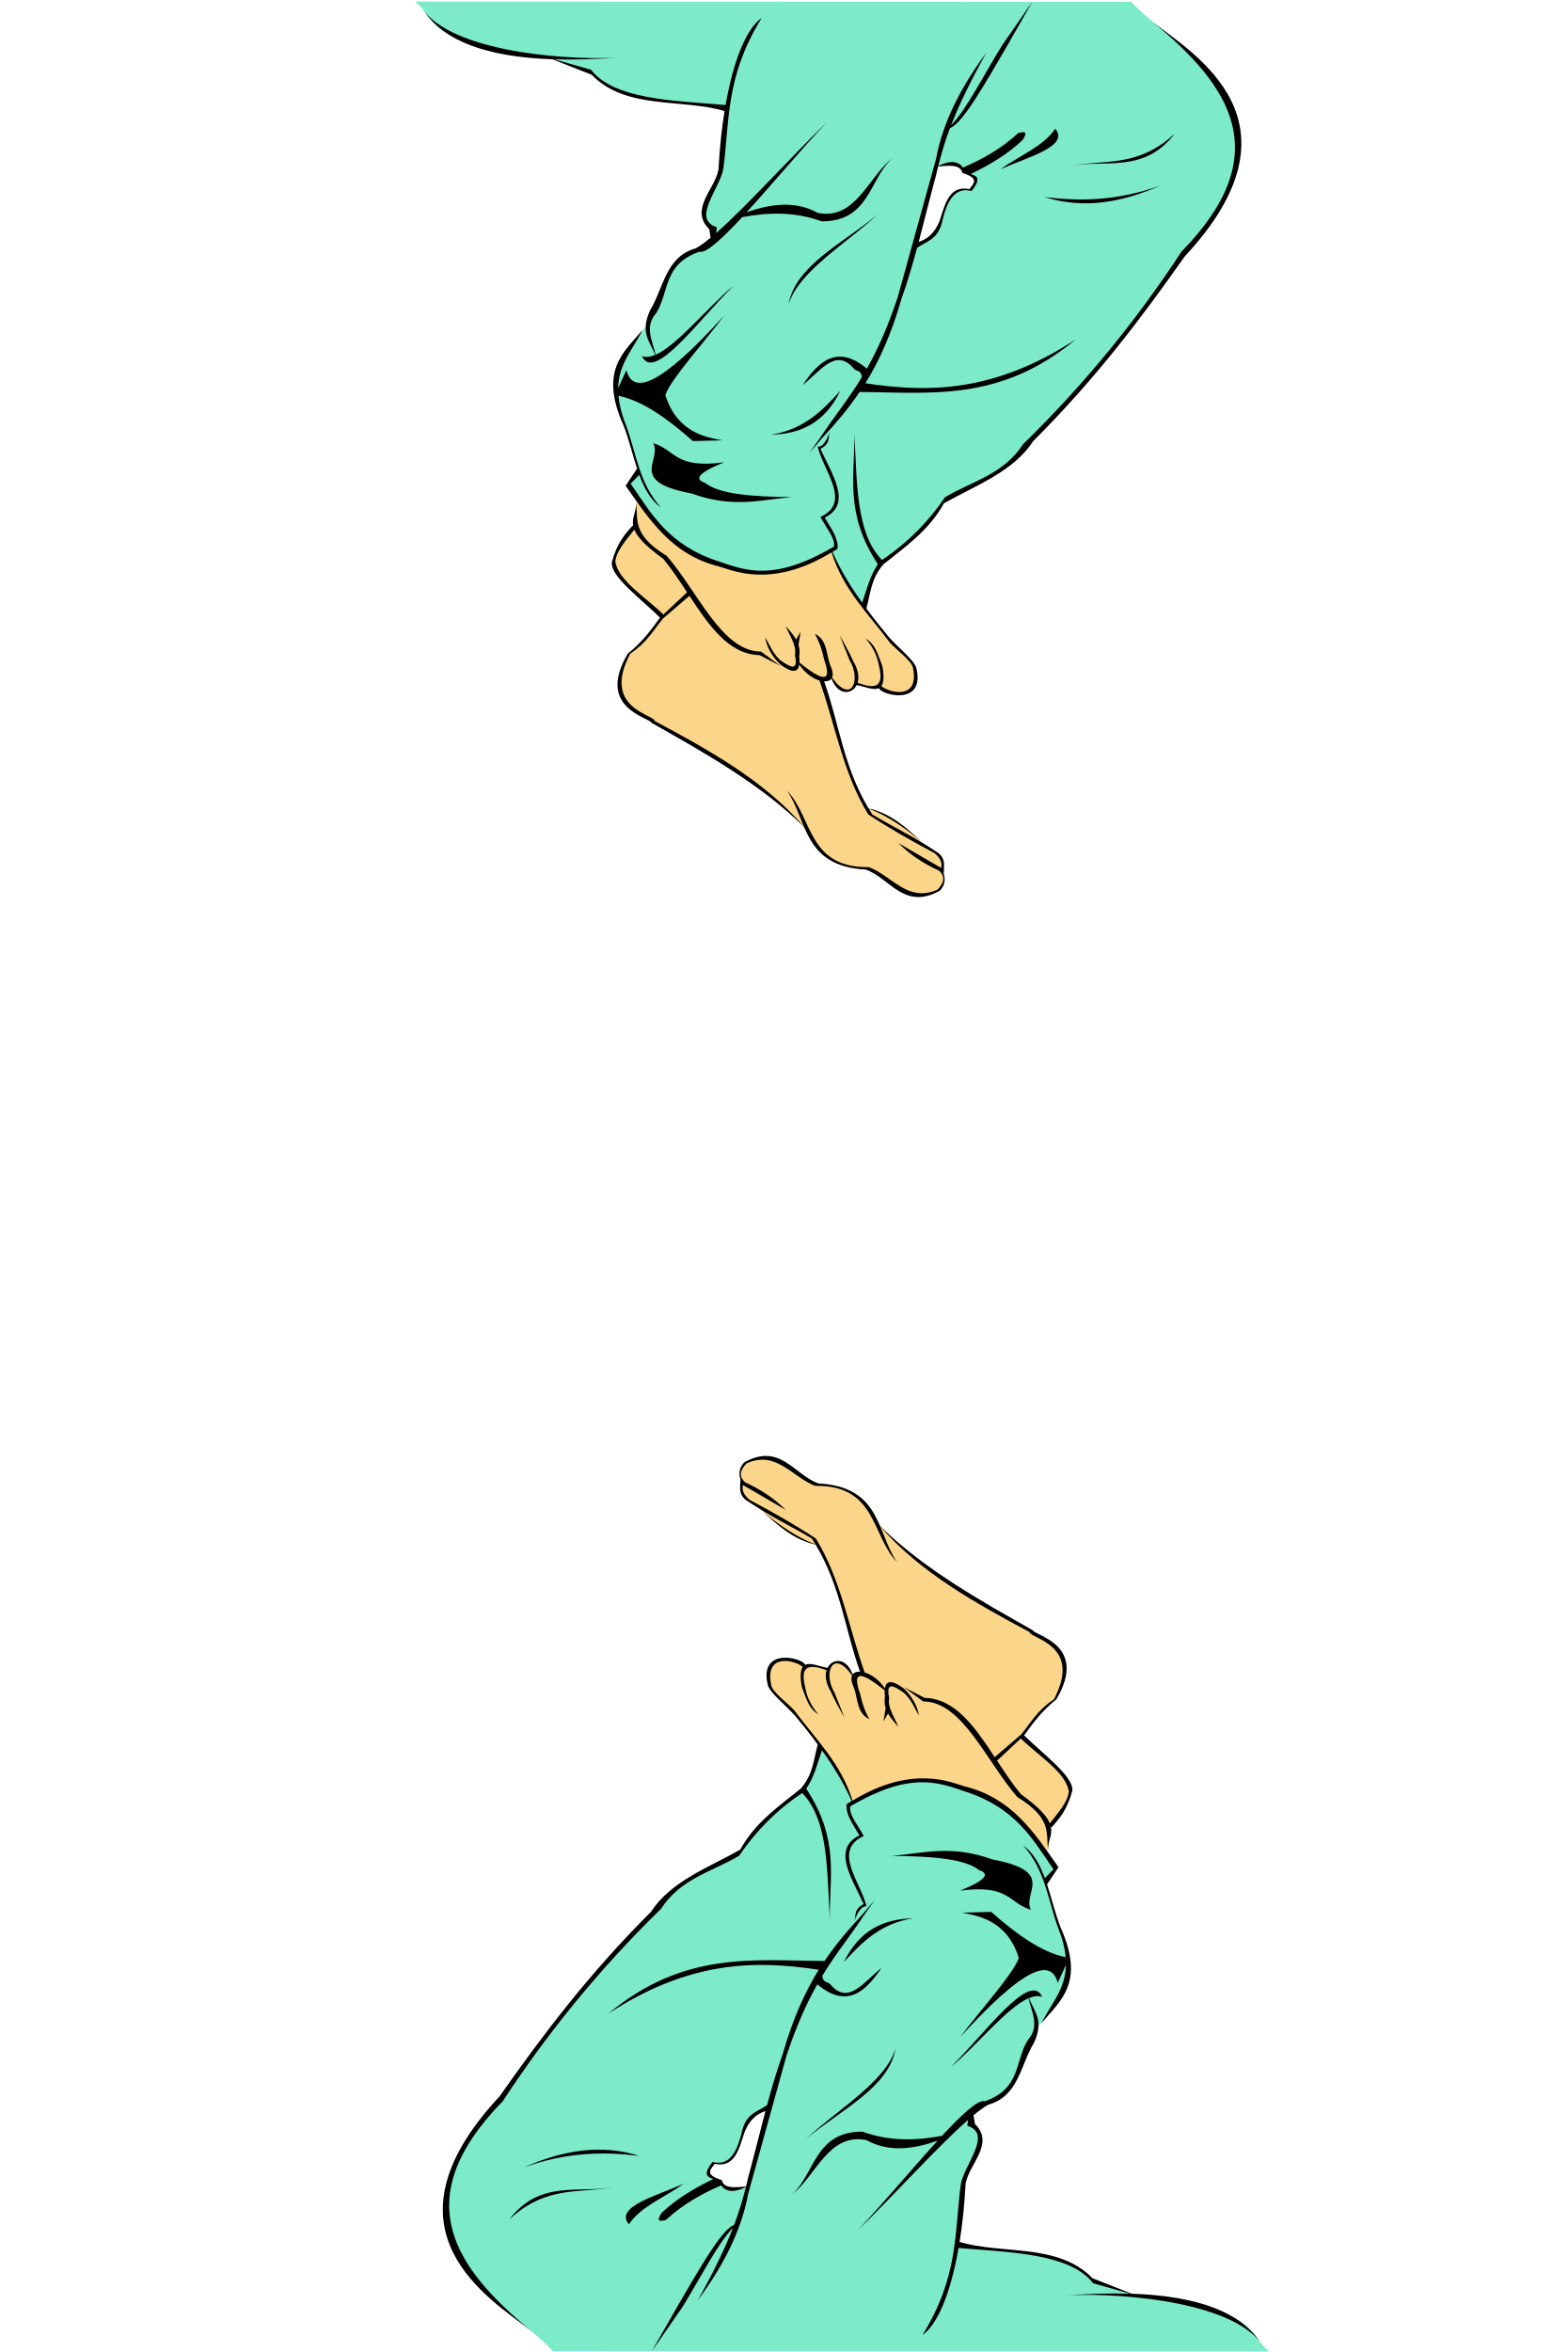
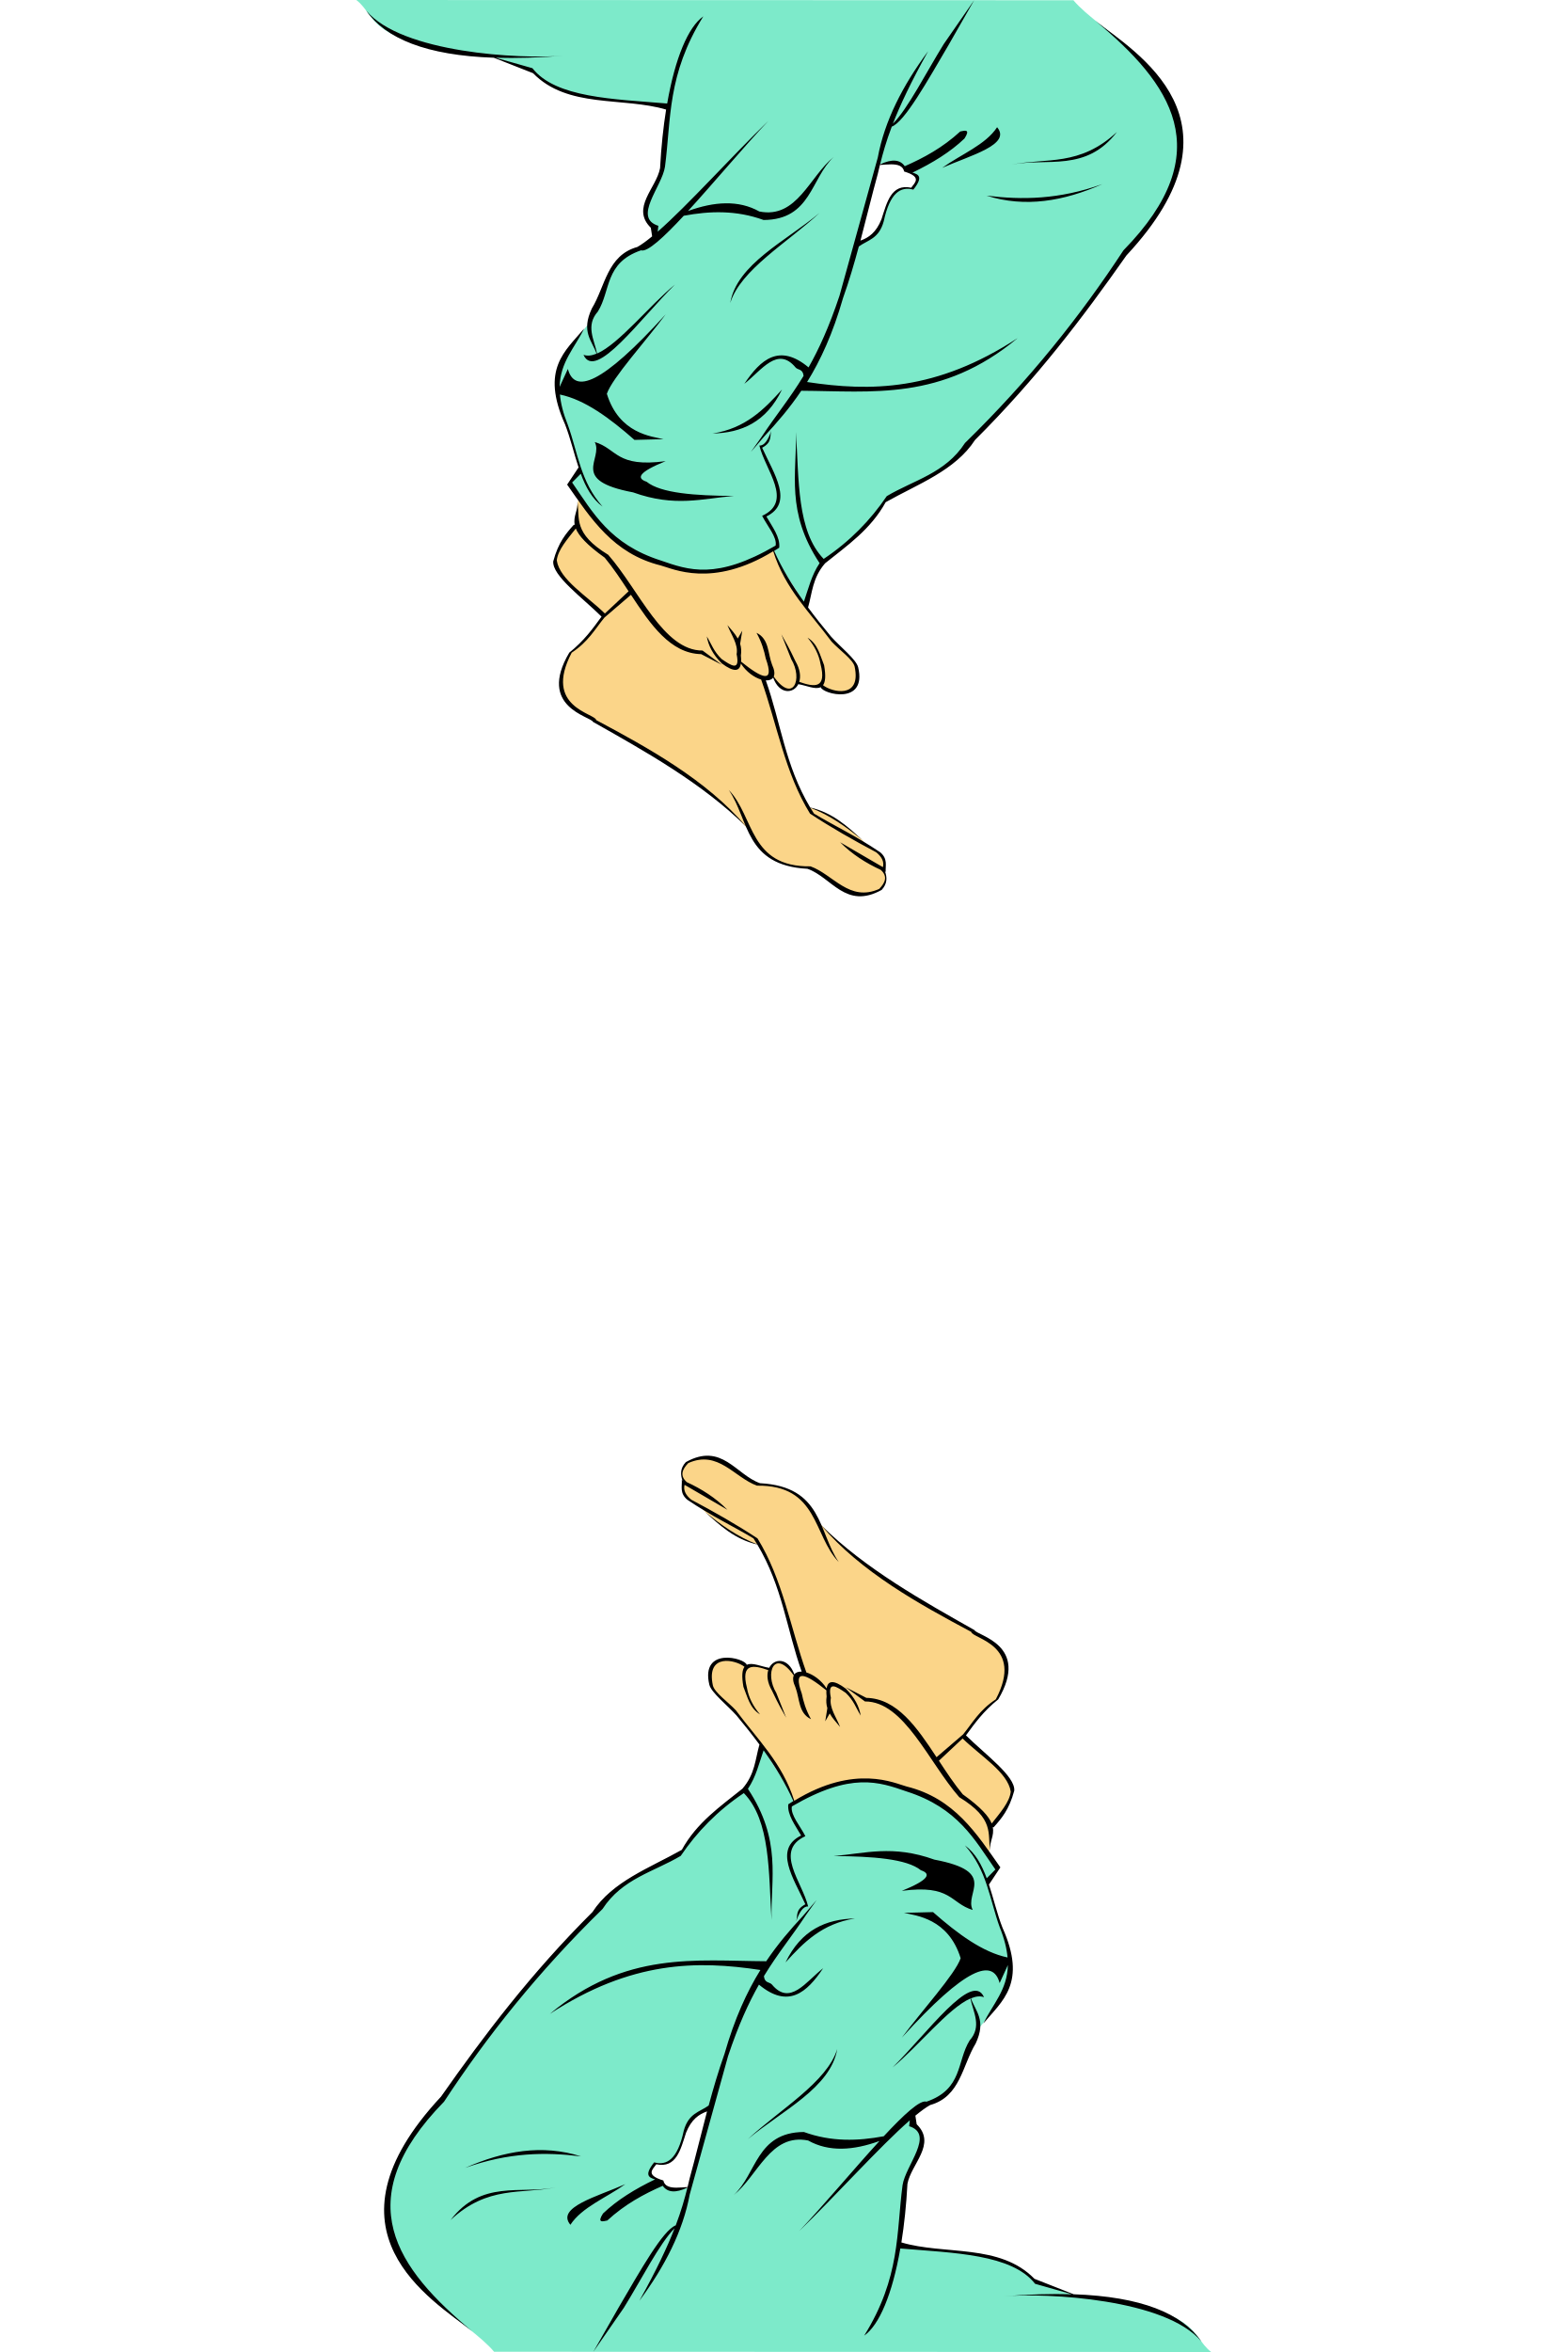
- <svg xmlns="http://www.w3.org/2000/svg" id="svg3948" version="1.1" width="600" height="900">
+ <svg xmlns="http://www.w3.org/2000/svg" id="svg3948" version="1.1" width="99.988" height="150">
  <defs id="defs3952" />
-   <g id="g4544" transform="translate(-39.05085,-0.1694915)">
+   <g id="g4544" transform="matrix(0.1668238,0,0,0.1668238,-10.28548,-0.1303311)">
    <path id="path4542" d="m 282.651,192.155 -1.151,9.204 c -8.518,12.443 -12.19,15.716 1.918,26.463 l 8.821,8.437 c -4.092,5.297 -7.896,12.181 -12.656,13.807 -4.358,9.782 -7.056,19.291 9.204,25.696 21.549,12.224 43.181,24.355 59.445,42.57 3.239,4.781 7.808,14.698 23.668,14.148 l 14.3,8.863 c 3.566,1.525 16.034,2.792 13.807,-7.287 -0.316,-8.115 -2.082,-6.488 -7.601,-11.008 -2.904,-3.311 -9.012,-7.496 -13.644,-10.231 -2.284,-1.349 -4.853,-2.68 -7.949,-3.397 -9.554,-14.425 -11.206,-32.508 -17.212,-48.999 l 3.068,-1.918 c 3.356,5.487 7.243,8.698 9.882,3.068 3.324,0.971 5.97,2.261 9.293,1.151 4.36,4.511 9.498,2.761 11.922,1.345 2.179,-1.272 2.749,-4.15 0.734,-9.783 C 374.88,240.559 363.307,226.322 357.82,210.564 l -41.803,-4.602 z" style="fill:#fbd589;fill-opacity:1;stroke:none" />
    <path id="path4537" d="m 197.906,0.781 c 8.391,6.507 2.703,16.366 51.969,21.562 l 15.406,5.188 c 6.401,9.377 29.096,11.78 51.781,14.188 l -3.344,28.094 c -7.087,10.326 -5.439,10.714 -3.125,17.625 0.367,1.097 0.725,2.352 1.094,3.844 -6.514,5.805 -10.714,6.642 -14.062,10.844 -4.845,6.08 -7.43,14.781 -10.562,22.062 -17.929,20.509 -11.969,30.147 -7.875,41.5 l 4.344,14.719 c -0.859,2.378 -4.165,3.38 -3.656,5.125 3.028,10.379 25.548,33.131 51.25,33.844 9.56,0.265 17.793,-3.501 26.5,-8.625 0.591,5.502 8.012,13.652 11.312,20.906 l 7,-16.094 c 8.396,-6.874 17.723,-11.064 24.25,-23.312 10.824,-7.092 22.036,-10.109 32.406,-21.969 23.361,-24.074 43.106,-49.028 61.375,-74.375 31.767,-36.675 16.84,-57.486 -1.625,-77.094 -5.397,-5.731 -15.325,-12.047 -20.25,-17.938 z m 199.938,62.688 c 3.439,-0.232 6.938,-1.008 10.031,1.875 5.268,1.81 5.266,4.624 2.969,7.875 -10.192,-2.353 -10.044,9.08 -13.281,16 l -8.135,5.158 z" style="fill:#7deaca;fill-opacity:1;stroke:none" />
    <path id="path3958" d="M 434.167,0.823 422.511,17.635 c -6.55,10.552 -13.788,24.838 -19.438,30.438 2.746,-7.065 6.826,-15.783 13.469,-27.719 -9.803,13.221 -16.672,26.713 -19.25,40.656 l -14.656,52.875 c -3.943,11.835 -7.87,20.384 -11.812,27.344 -11.176,-9.288 -18.297,-3.09 -24.562,6.281 6.71,-5.275 12.701,-14.547 19.625,-6.219 0.799,0.961 2.785,0.437 3.031,3.188 -5.365,8.83 -10.729,15.215 -16.094,23.375 l -4.062,5.719 5.125,-5.969 c 4.862,-5.228 9.645,-10.738 14.156,-17.438 27.03,0.137 53.748,3.998 82.719,-20.125 -31.141,20.339 -56.36,20.445 -80.5,16.781 5.152,-8.317 9.855,-18.528 13.75,-32.125 2.342,-6.566 4.256,-13.121 6.031,-19.688 3.447,-2.498 7.715,-2.917 9.531,-9.656 2.35,-10.912 6.44,-13.404 11.312,-12.062 3.987,-5.037 1.886,-5.827 -0.312,-6.531 7.634,-3.672 14.474,-7.871 19.875,-13.031 2.262,-3.536 0.363,-3.152 -1.625,-2.688 -6.763,6.216 -13.951,10.091 -21.219,13.281 -1.782,-2.576 -4.913,-2.848 -9.438,-0.688 1.077,-4.301 2.348,-8.832 4.469,-14.438 4.905,-1.812 13.537,-17.257 21.781,-31.312 z m -232.5,4 c 7.424,10.704 22.93,17.134 48.812,18.031 l 15,5.906 c 13.251,13.58 34.273,8.986 50.875,13.906 -1.08,6.734 -1.87,14.214 -2.312,22.406 -1.395,7.593 -11.266,15.188 -3.531,22.781 l 0.5,3.281 c -2.124,1.745 -4.045,3.169 -5.656,4.062 -11.583,3.218 -12.277,15.15 -17.406,23.531 -4.187,8.935 0.075,12.265 1.812,17.25 -1.862,0.773 -3.539,1.001 -5,0.438 4.52,10.278 21.841,-13.946 34.969,-26.844 -9.653,7.889 -21.372,22.703 -29.75,26.344 -4e-4,-0.002 -0.031,0.002 -0.031,0 -1.1,-5.34 -4.45,-10.692 0.312,-16.031 4.972,-7.986 2.553,-18.626 16.5,-23.406 2.404,0.822 8.655,-4.939 16.344,-13.219 9.907,-1.837 19.999,-2.194 30.531,1.625 18.207,-0.11 17.999,-15.99 26.844,-24.125 -9.273,7.397 -14.049,23.771 -28.469,20.875 -7.983,-4.474 -17.276,-3.804 -27.281,-0.188 9.788,-10.694 21.529,-24.774 30.719,-34.438 -13.908,13.416 -30.765,32.266 -42.312,42.344 l 0.25,-2.25 c -9.897,-3.097 1.384,-14.918 2.531,-22.562 2.411,-18.292 0.766,-35.156 14.656,-57.5 -5.756,4.029 -10.76,15.855 -13.812,33.313 -20.546,-1.722 -42.672,-2.153 -51.531,-13.5 l -14.062,-4 c 7.75,0.238 16.41,-0.008 26.062,-0.781 -16.732,1.4 -62.036,-1.053 -75.562,-17.25 z m 278.75,3.844 c 28.911,23.988 47.759,50.063 10.812,87.813 -16.408,25.019 -36.013,49.659 -60.594,73.656 -7.542,11.634 -19.615,14.177 -29.906,20.312 -6.204,9.145 -14.061,17.268 -24.125,24 -10.232,-10.538 -9.464,-30.329 -10.594,-48.531 0.341,15.935 -3.979,30.467 9.031,50.156 -3.115,4.627 -4.265,9.747 -6,14.719 -4.432,-6.198 -8.359,-12.602 -11.375,-19.406 0.637,-0.39 1.289,-0.795 1.938,-1.219 0.443,-3.977 -2.617,-7.96 -4.906,-11.938 10.604,-5.222 2.938,-16.234 -1.625,-26.281 3.995,-2.169 2.8,-4.362 3.531,-6.531 -1.225,3.459 -2.649,5.831 -4.594,5.688 2.283,9.473 13.128,21.315 1.062,26.875 1.936,3.851 5.79,8.166 5.156,11.375 -22.668,13.226 -33.26,9.389 -43.938,5.688 -19.477,-6.239 -25.928,-18.35 -33.875,-29.812 l 3.312,-3.344 c 1.88,5.088 4.317,9.621 8.344,12.562 -8.482,-9.467 -9.459,-20.653 -13.281,-31.188 -1.809,-4.502 -2.738,-8.314 -3.031,-11.656 9.5,1.987 19,8.986 28.5,17.344 l 11.125,-0.281 c -4.514,-1.039 -16.977,-2.084 -21.688,-17.344 2.003,-5.999 14.973,-20.233 22.5,-30.375 -24.606,27.102 -34.865,30.406 -37.406,20.875 l -3.156,6.875 c 0.208,-9.553 5.835,-15.017 9.375,-22.312 -7.222,8.617 -16.772,15.465 -7.312,36.594 2.075,5.286 3.439,11.295 5.281,16.812 l -0.125,-0.281 -4.344,6.531 c 9.086,12.932 17.579,26.389 35.781,30.906 4.591,1.191 19.699,8.84 43.025,-5.435 4.515,14.377 14.038,23.418 22.319,34.56 2.967,3.201 8.209,6.834 8.812,9.562 2.64,12.485 -8.778,9.752 -12.094,7.094 0.865,-1.18 1.149,-3.476 0.406,-7.656 -1.575,-3.836 -2.373,-8.133 -6.344,-10.531 2.682,3.133 4.364,6.512 5,10.156 2.416,9.49 -2.42,8.77 -8.156,6.75 0.626,-2.006 0.386,-4.728 -1.438,-7.875 -2.573,-5.484 -3.776,-7.354 -5.406,-10.312 l 3.781,9.5 c 4.593,7.621 0.703,17.116 -6.688,6.656 0.432,-0.986 0.325,-2.468 -0.625,-4.5 -1.669,-4.26 -1.077,-9.893 -5.969,-12.219 2.05,3.691 2.913,6.805 3.531,9.781 3.56,9.869 -1.43,7.669 -9.406,1.25 0.036,-0.681 -8.5e-4,-1.462 -0.094,-2.344 0.246,-1.718 0.12,-3.169 -0.281,-4.469 l 0.812,-5.031 -1.719,3 c -1.043,-1.869 -2.558,-3.452 -3.969,-5.156 1.419,3.699 4.241,7.366 3.531,11.125 1.396,6.75 -2.142,4.332 -5.688,1.906 -3.072,-2.893 -3.932,-5.795 -5.719,-8.688 0.574,3.435 2.256,6.877 5.719,10.312 4.647,3.455 6.865,3.141 7.312,0.062 2.108,3.246 5.165,5.348 7.75,6.125 6.097,17.139 9.046,35.63 18.688,51.25 8.122,5.366 16.77,10.242 25.312,14.781 2.344,1.898 3.051,3.789 2.562,5.688 l -16.375,-9.531 c 4.615,4.641 9.896,7.962 15.531,10.562 2.731,2.429 1.796,4.852 -0.562,7.281 -11.426,5.131 -17.606,-5.504 -26.281,-8.625 -23.487,0.296 -21.412,-19.019 -31.25,-29.188 7.861,11.41 6.09,28.862 30.094,30.125 9.236,3.223 14.6,15.734 28.375,8.062 2.228,-2.422 2.12,-4.859 1.188,-7.281 l 0.344,0.562 c -0.175,-2.557 0.911,-5.099 -2.094,-7.656 -9.522,-6.423 -17.618,-10.147 -25.312,-14.781 -0.49,-0.758 -0.953,-1.492 -1.406,-2.25 7.229,2.732 13.723,7.324 20,12.438 -5.755,-5.262 -11.48,-10.568 -20.062,-12.531 -9.651,-16.194 -11.203,-32.4 -16.969,-48.594 1.247,0.063 2.257,-0.274 2.812,-1.062 2.329,6.518 7.788,6.281 9.656,2.438 l 0.031,0.094 c 2.868,0.431 6.43,2.182 8.5,1.125 0.697,2.648 17.782,7.041 14.312,-7.625 -0.758,-3.001 -6.854,-7.797 -10.375,-11.719 -3.052,-3.659 -5.991,-7.354 -8.781,-11.125 1.622,-5.622 1.649,-11.253 6.5,-16.875 8.46,-6.808 17.414,-12.901 23.188,-23.375 12.35,-6.954 26.559,-12.075 34.156,-23.781 23.602,-23.522 41.394,-47.04 57.906,-70.563 48.226,-51.711 3.497,-77.535 -11.969,-89.75 z m -37.5,40.75 c -4.36,6.717 -13.902,10.411 -21,15.531 10.697,-4.742 26.618,-8.869 21,-15.531 z m 45.812,1.812 c -14.216,13.275 -26.96,9.841 -40.25,12.469 13.64,-2.635 28.444,3.006 40.25,-12.469 z m -86.344,12.375 c 2.487,0.007 4.524,0.531 5,2.75 6.827,2.067 4.211,4.12 2.688,6.188 -7.691,-1.599 -9.273,5.627 -11.375,12.062 -2.023,5.074 -4.901,7.063 -8.031,8.156 2.256,-8.502 4.282,-16.998 6.625,-25.5 0.27,-1.123 0.528,-2.265 0.812,-3.406 1.444,-0.103 2.934,-0.254 4.281,-0.25 z m 80.781,7.562 c -16.55,5.932 -30.78,6.097 -44.281,4.406 14.765,4.694 29.516,2.127 44.281,-4.406 z m -108.125,11 c -13.008,10.874 -31.668,19.619 -34.156,34.438 3.871,-12.637 21.894,-23.091 34.156,-34.438 z m -14.375,67.531 c -6.857,7.606 -14.028,14.883 -26.562,16.812 11.065,-0.246 20.543,-4.314 26.562,-16.812 z m -71.594,20.062 c 3.406,6.552 -9.905,14.621 14.656,19.25 16.025,5.767 26.52,2.35 38.5,1.375 -14.778,-0.119 -27.875,-1.022 -33.344,-5.438 -3.985,-1.336 -3.129,-3.653 7.312,-7.875 -19.013,2.546 -18.445,-4.692 -27.125,-7.312 z m -6.625,22.844 c 0.308,3.192 -1.699,5.482 -1.031,8.812 l -0.344,-0.031 c -2.958,3.319 -5.917,6.684 -7.875,14 -0.416,5.502 11.031,13.775 18.469,21.125 -3.361,4.604 -6.62,9.177 -12.344,13.781 -12.344,20.87 8.207,24.334 9.094,26.469 19.476,11.026 41.712,23.343 58.633,40.117 -15.215,-17.963 -37.624,-30.233 -57.415,-40.805 -0.358,-2.634 -20.435,-4.805 -9.375,-25.781 6.356,-4.2 8.793,-8.875 12.5,-13.406 l 10.156,-8.719 c 7.491,11.395 15.105,22.442 26.844,22.688 l 7.875,4.062 -7.344,-5.438 c -14.951,0.096 -24.326,-23.188 -36.062,-36.594 -13.561,-8.283 -10.79,-13.983 -11.781,-20.281 z m -0.625,10.219 c 1.105,2.723 4.092,6.177 11.062,11.156 3.207,3.857 6.167,8.335 9.125,12.844 l -9.062,8.5 c -6.835,-6.691 -17.288,-12.931 -18.406,-20.312 0.443,-4.058 4.106,-8.129 7.281,-12.188 z" style="fill:#000000;fill-opacity:1;stroke:none" />
  </g>
-   <g transform="matrix(-1,0,0,-1,683.6233,900.5452)" id="g4544-4">
+   <g transform="matrix(-0.1668238,0,0,-0.1668238,110.2738,150.1303)" id="g4544-4">
    <path id="path4542-7" d="m 282.651,192.155 -1.151,9.204 c -8.518,12.443 -12.19,15.716 1.918,26.463 l 8.821,8.437 c -4.092,5.297 -7.896,12.181 -12.656,13.807 -4.358,9.782 -7.056,19.291 9.204,25.696 21.549,12.224 43.181,24.355 59.445,42.57 3.239,4.781 7.808,14.698 23.668,14.148 l 14.3,8.863 c 3.566,1.525 16.034,2.792 13.807,-7.287 -0.316,-8.115 -2.082,-6.488 -7.601,-11.008 -2.904,-3.311 -9.012,-7.496 -13.644,-10.231 -2.284,-1.349 -4.853,-2.68 -7.949,-3.397 -9.554,-14.425 -11.206,-32.508 -17.212,-48.999 l 3.068,-1.918 c 3.356,5.487 7.243,8.698 9.882,3.068 3.324,0.971 5.97,2.261 9.293,1.151 4.36,4.511 9.498,2.761 11.922,1.345 2.179,-1.272 2.749,-4.15 0.734,-9.783 C 374.88,240.559 363.307,226.322 357.82,210.564 l -41.803,-4.602 z" style="fill:#fbd589;fill-opacity:1;stroke:none" />
    <path id="path4537-6" d="m 197.906,0.781 c 8.391,6.507 2.703,16.366 51.969,21.562 l 15.406,5.188 c 6.401,9.377 29.096,11.78 51.781,14.188 l -3.344,28.094 c -7.087,10.326 -5.439,10.714 -3.125,17.625 0.367,1.097 0.725,2.352 1.094,3.844 -6.514,5.805 -10.714,6.642 -14.062,10.844 -4.845,6.08 -7.43,14.781 -10.562,22.062 -17.929,20.509 -11.969,30.147 -7.875,41.5 l 4.344,14.719 c -0.859,2.378 -4.165,3.38 -3.656,5.125 3.028,10.379 25.548,33.131 51.25,33.844 9.56,0.265 17.793,-3.501 26.5,-8.625 0.591,5.502 8.012,13.652 11.312,20.906 l 7,-16.094 c 8.396,-6.874 17.723,-11.064 24.25,-23.312 10.824,-7.092 22.036,-10.109 32.406,-21.969 23.361,-24.074 43.106,-49.028 61.375,-74.375 31.767,-36.675 16.84,-57.486 -1.625,-77.094 -5.397,-5.731 -15.325,-12.047 -20.25,-17.938 z m 199.938,62.688 c 3.439,-0.232 6.938,-1.008 10.031,1.875 5.268,1.81 5.266,4.624 2.969,7.875 -10.192,-2.353 -10.044,9.08 -13.281,16 l -8.135,5.158 z" style="fill:#7deaca;fill-opacity:1;stroke:none" />
    <path id="path3958-9" d="M 434.167,0.823 422.511,17.635 c -6.55,10.552 -13.788,24.838 -19.438,30.438 2.746,-7.065 6.826,-15.783 13.469,-27.719 -9.803,13.221 -16.672,26.713 -19.25,40.656 l -14.656,52.875 c -3.943,11.835 -7.87,20.384 -11.812,27.344 -11.176,-9.288 -18.297,-3.09 -24.562,6.281 6.71,-5.275 12.701,-14.547 19.625,-6.219 0.799,0.961 2.785,0.437 3.031,3.188 -5.365,8.83 -10.729,15.215 -16.094,23.375 l -4.062,5.719 5.125,-5.969 c 4.862,-5.228 9.645,-10.738 14.156,-17.438 27.03,0.137 53.748,3.998 82.719,-20.125 -31.141,20.339 -56.36,20.445 -80.5,16.781 5.152,-8.317 9.855,-18.528 13.75,-32.125 2.342,-6.566 4.256,-13.121 6.031,-19.688 3.447,-2.498 7.715,-2.917 9.531,-9.656 2.35,-10.912 6.44,-13.404 11.312,-12.062 3.987,-5.037 1.886,-5.827 -0.312,-6.531 7.634,-3.672 14.474,-7.871 19.875,-13.031 2.262,-3.536 0.363,-3.152 -1.625,-2.688 -6.763,6.216 -13.951,10.091 -21.219,13.281 -1.782,-2.576 -4.913,-2.848 -9.438,-0.688 1.077,-4.301 2.348,-8.832 4.469,-14.438 4.905,-1.812 13.537,-17.257 21.781,-31.312 z m -232.5,4 c 7.424,10.704 22.93,17.134 48.812,18.031 l 15,5.906 c 13.251,13.58 34.273,8.986 50.875,13.906 -1.08,6.734 -1.87,14.214 -2.312,22.406 -1.395,7.593 -11.266,15.188 -3.531,22.781 l 0.5,3.281 c -2.124,1.745 -4.045,3.169 -5.656,4.062 -11.583,3.218 -12.277,15.15 -17.406,23.531 -4.187,8.935 0.075,12.265 1.812,17.25 -1.862,0.773 -3.539,1.001 -5,0.438 4.52,10.278 21.841,-13.946 34.969,-26.844 -9.653,7.889 -21.372,22.703 -29.75,26.344 -4e-4,-0.002 -0.031,0.002 -0.031,0 -1.1,-5.34 -4.45,-10.692 0.312,-16.031 4.972,-7.986 2.553,-18.626 16.5,-23.406 2.404,0.822 8.655,-4.939 16.344,-13.219 9.907,-1.837 19.999,-2.194 30.531,1.625 18.207,-0.11 17.999,-15.99 26.844,-24.125 -9.273,7.397 -14.049,23.771 -28.469,20.875 -7.983,-4.474 -17.276,-3.804 -27.281,-0.188 9.788,-10.694 21.529,-24.774 30.719,-34.438 -13.908,13.416 -30.765,32.266 -42.312,42.344 l 0.25,-2.25 c -9.897,-3.097 1.384,-14.918 2.531,-22.562 2.411,-18.292 0.766,-35.156 14.656,-57.5 -5.756,4.029 -10.76,15.855 -13.812,33.313 -20.546,-1.722 -42.672,-2.153 -51.531,-13.5 l -14.062,-4 c 7.75,0.238 16.41,-0.008 26.062,-0.781 -16.732,1.4 -62.036,-1.053 -75.562,-17.25 z m 278.75,3.844 c 28.911,23.988 47.759,50.063 10.812,87.813 -16.408,25.019 -36.013,49.659 -60.594,73.656 -7.542,11.634 -19.615,14.177 -29.906,20.312 -6.204,9.145 -14.061,17.268 -24.125,24 -10.232,-10.538 -9.464,-30.329 -10.594,-48.531 0.341,15.935 -3.979,30.467 9.031,50.156 -3.115,4.627 -4.265,9.747 -6,14.719 -4.432,-6.198 -8.359,-12.602 -11.375,-19.406 0.637,-0.39 1.289,-0.795 1.938,-1.219 0.443,-3.977 -2.617,-7.96 -4.906,-11.938 10.604,-5.222 2.938,-16.234 -1.625,-26.281 3.995,-2.169 2.8,-4.362 3.531,-6.531 -1.225,3.459 -2.649,5.831 -4.594,5.688 2.283,9.473 13.128,21.315 1.062,26.875 1.936,3.851 5.79,8.166 5.156,11.375 -22.668,13.226 -33.26,9.389 -43.938,5.688 -19.477,-6.239 -25.928,-18.35 -33.875,-29.812 l 3.312,-3.344 c 1.88,5.088 4.317,9.621 8.344,12.562 -8.482,-9.467 -9.459,-20.653 -13.281,-31.188 -1.809,-4.502 -2.738,-8.314 -3.031,-11.656 9.5,1.987 19,8.986 28.5,17.344 l 11.125,-0.281 c -4.514,-1.039 -16.977,-2.084 -21.688,-17.344 2.003,-5.999 14.973,-20.233 22.5,-30.375 -24.606,27.102 -34.865,30.406 -37.406,20.875 l -3.156,6.875 c 0.208,-9.553 5.835,-15.017 9.375,-22.312 -7.222,8.617 -16.772,15.465 -7.312,36.594 2.075,5.286 3.439,11.295 5.281,16.812 l -0.125,-0.281 -4.344,6.531 c 9.086,12.932 17.579,26.389 35.781,30.906 4.591,1.191 19.699,8.84 43.025,-5.435 4.515,14.377 14.038,23.418 22.319,34.56 2.967,3.201 8.209,6.834 8.812,9.562 2.64,12.485 -8.778,9.752 -12.094,7.094 0.865,-1.18 1.149,-3.476 0.406,-7.656 -1.575,-3.836 -2.373,-8.133 -6.344,-10.531 2.682,3.133 4.364,6.512 5,10.156 2.416,9.49 -2.42,8.77 -8.156,6.75 0.626,-2.006 0.386,-4.728 -1.438,-7.875 -2.573,-5.484 -3.776,-7.354 -5.406,-10.312 l 3.781,9.5 c 4.593,7.621 0.703,17.116 -6.688,6.656 0.432,-0.986 0.325,-2.468 -0.625,-4.5 -1.669,-4.26 -1.077,-9.893 -5.969,-12.219 2.05,3.691 2.913,6.805 3.531,9.781 3.56,9.869 -1.43,7.669 -9.406,1.25 0.036,-0.681 -8.5e-4,-1.462 -0.094,-2.344 0.246,-1.718 0.12,-3.169 -0.281,-4.469 l 0.812,-5.031 -1.719,3 c -1.043,-1.869 -2.558,-3.452 -3.969,-5.156 1.419,3.699 4.241,7.366 3.531,11.125 1.396,6.75 -2.142,4.332 -5.688,1.906 -3.072,-2.893 -3.932,-5.795 -5.719,-8.688 0.574,3.435 2.256,6.877 5.719,10.312 4.647,3.455 6.865,3.141 7.312,0.062 2.108,3.246 5.165,5.348 7.75,6.125 6.097,17.139 9.046,35.63 18.688,51.25 8.122,5.366 16.77,10.242 25.312,14.781 2.344,1.898 3.051,3.789 2.562,5.688 l -16.375,-9.531 c 4.615,4.641 9.896,7.962 15.531,10.562 2.731,2.429 1.796,4.852 -0.562,7.281 -11.426,5.131 -17.606,-5.504 -26.281,-8.625 -23.487,0.296 -21.412,-19.019 -31.25,-29.188 7.861,11.41 6.09,28.862 30.094,30.125 9.236,3.223 14.6,15.734 28.375,8.062 2.228,-2.422 2.12,-4.859 1.188,-7.281 l 0.344,0.562 c -0.175,-2.557 0.911,-5.099 -2.094,-7.656 -9.522,-6.423 -17.618,-10.147 -25.312,-14.781 -0.49,-0.758 -0.953,-1.492 -1.406,-2.25 7.229,2.732 13.723,7.324 20,12.438 -5.755,-5.262 -11.48,-10.568 -20.062,-12.531 -9.651,-16.194 -11.203,-32.4 -16.969,-48.594 1.247,0.063 2.257,-0.274 2.812,-1.062 2.329,6.518 7.788,6.281 9.656,2.438 l 0.031,0.094 c 2.868,0.431 6.43,2.182 8.5,1.125 0.697,2.648 17.782,7.041 14.312,-7.625 -0.758,-3.001 -6.854,-7.797 -10.375,-11.719 -3.052,-3.659 -5.991,-7.354 -8.781,-11.125 1.622,-5.622 1.649,-11.253 6.5,-16.875 8.46,-6.808 17.414,-12.901 23.188,-23.375 12.35,-6.954 26.559,-12.075 34.156,-23.781 23.602,-23.522 41.394,-47.04 57.906,-70.563 48.226,-51.711 3.497,-77.535 -11.969,-89.75 z m -37.5,40.75 c -4.36,6.717 -13.902,10.411 -21,15.531 10.697,-4.742 26.618,-8.869 21,-15.531 z m 45.812,1.812 c -14.216,13.275 -26.96,9.841 -40.25,12.469 13.64,-2.635 28.444,3.006 40.25,-12.469 z m -86.344,12.375 c 2.487,0.007 4.524,0.531 5,2.75 6.827,2.067 4.211,4.12 2.688,6.188 -7.691,-1.599 -9.273,5.627 -11.375,12.062 -2.023,5.074 -4.901,7.063 -8.031,8.156 2.256,-8.502 4.282,-16.998 6.625,-25.5 0.27,-1.123 0.528,-2.265 0.812,-3.406 1.444,-0.103 2.934,-0.254 4.281,-0.25 z m 80.781,7.562 c -16.55,5.932 -30.78,6.097 -44.281,4.406 14.765,4.694 29.516,2.127 44.281,-4.406 z m -108.125,11 c -13.008,10.874 -31.668,19.619 -34.156,34.438 3.871,-12.637 21.894,-23.091 34.156,-34.438 z m -14.375,67.531 c -6.857,7.606 -14.028,14.883 -26.562,16.812 11.065,-0.246 20.543,-4.314 26.562,-16.812 z m -71.594,20.062 c 3.406,6.552 -9.905,14.621 14.656,19.25 16.025,5.767 26.52,2.35 38.5,1.375 -14.778,-0.119 -27.875,-1.022 -33.344,-5.438 -3.985,-1.336 -3.129,-3.653 7.312,-7.875 -19.013,2.546 -18.445,-4.692 -27.125,-7.312 z m -6.625,22.844 c 0.308,3.192 -1.699,5.482 -1.031,8.812 l -0.344,-0.031 c -2.958,3.319 -5.917,6.684 -7.875,14 -0.416,5.502 11.031,13.775 18.469,21.125 -3.361,4.604 -6.62,9.177 -12.344,13.781 -12.344,20.87 8.207,24.334 9.094,26.469 19.476,11.026 41.712,23.343 58.633,40.117 -15.215,-17.963 -37.624,-30.233 -57.415,-40.805 -0.358,-2.634 -20.435,-4.805 -9.375,-25.781 6.356,-4.2 8.793,-8.875 12.5,-13.406 l 10.156,-8.719 c 7.491,11.395 15.105,22.442 26.844,22.688 l 7.875,4.062 -7.344,-5.438 c -14.951,0.096 -24.326,-23.188 -36.062,-36.594 -13.561,-8.283 -10.79,-13.983 -11.781,-20.281 z m -0.625,10.219 c 1.105,2.723 4.092,6.177 11.062,11.156 3.207,3.857 6.167,8.335 9.125,12.844 l -9.062,8.5 c -6.835,-6.691 -17.288,-12.931 -18.406,-20.312 0.443,-4.058 4.106,-8.129 7.281,-12.188 z" style="fill:#000000;fill-opacity:1;stroke:none" />
  </g>
</svg>
